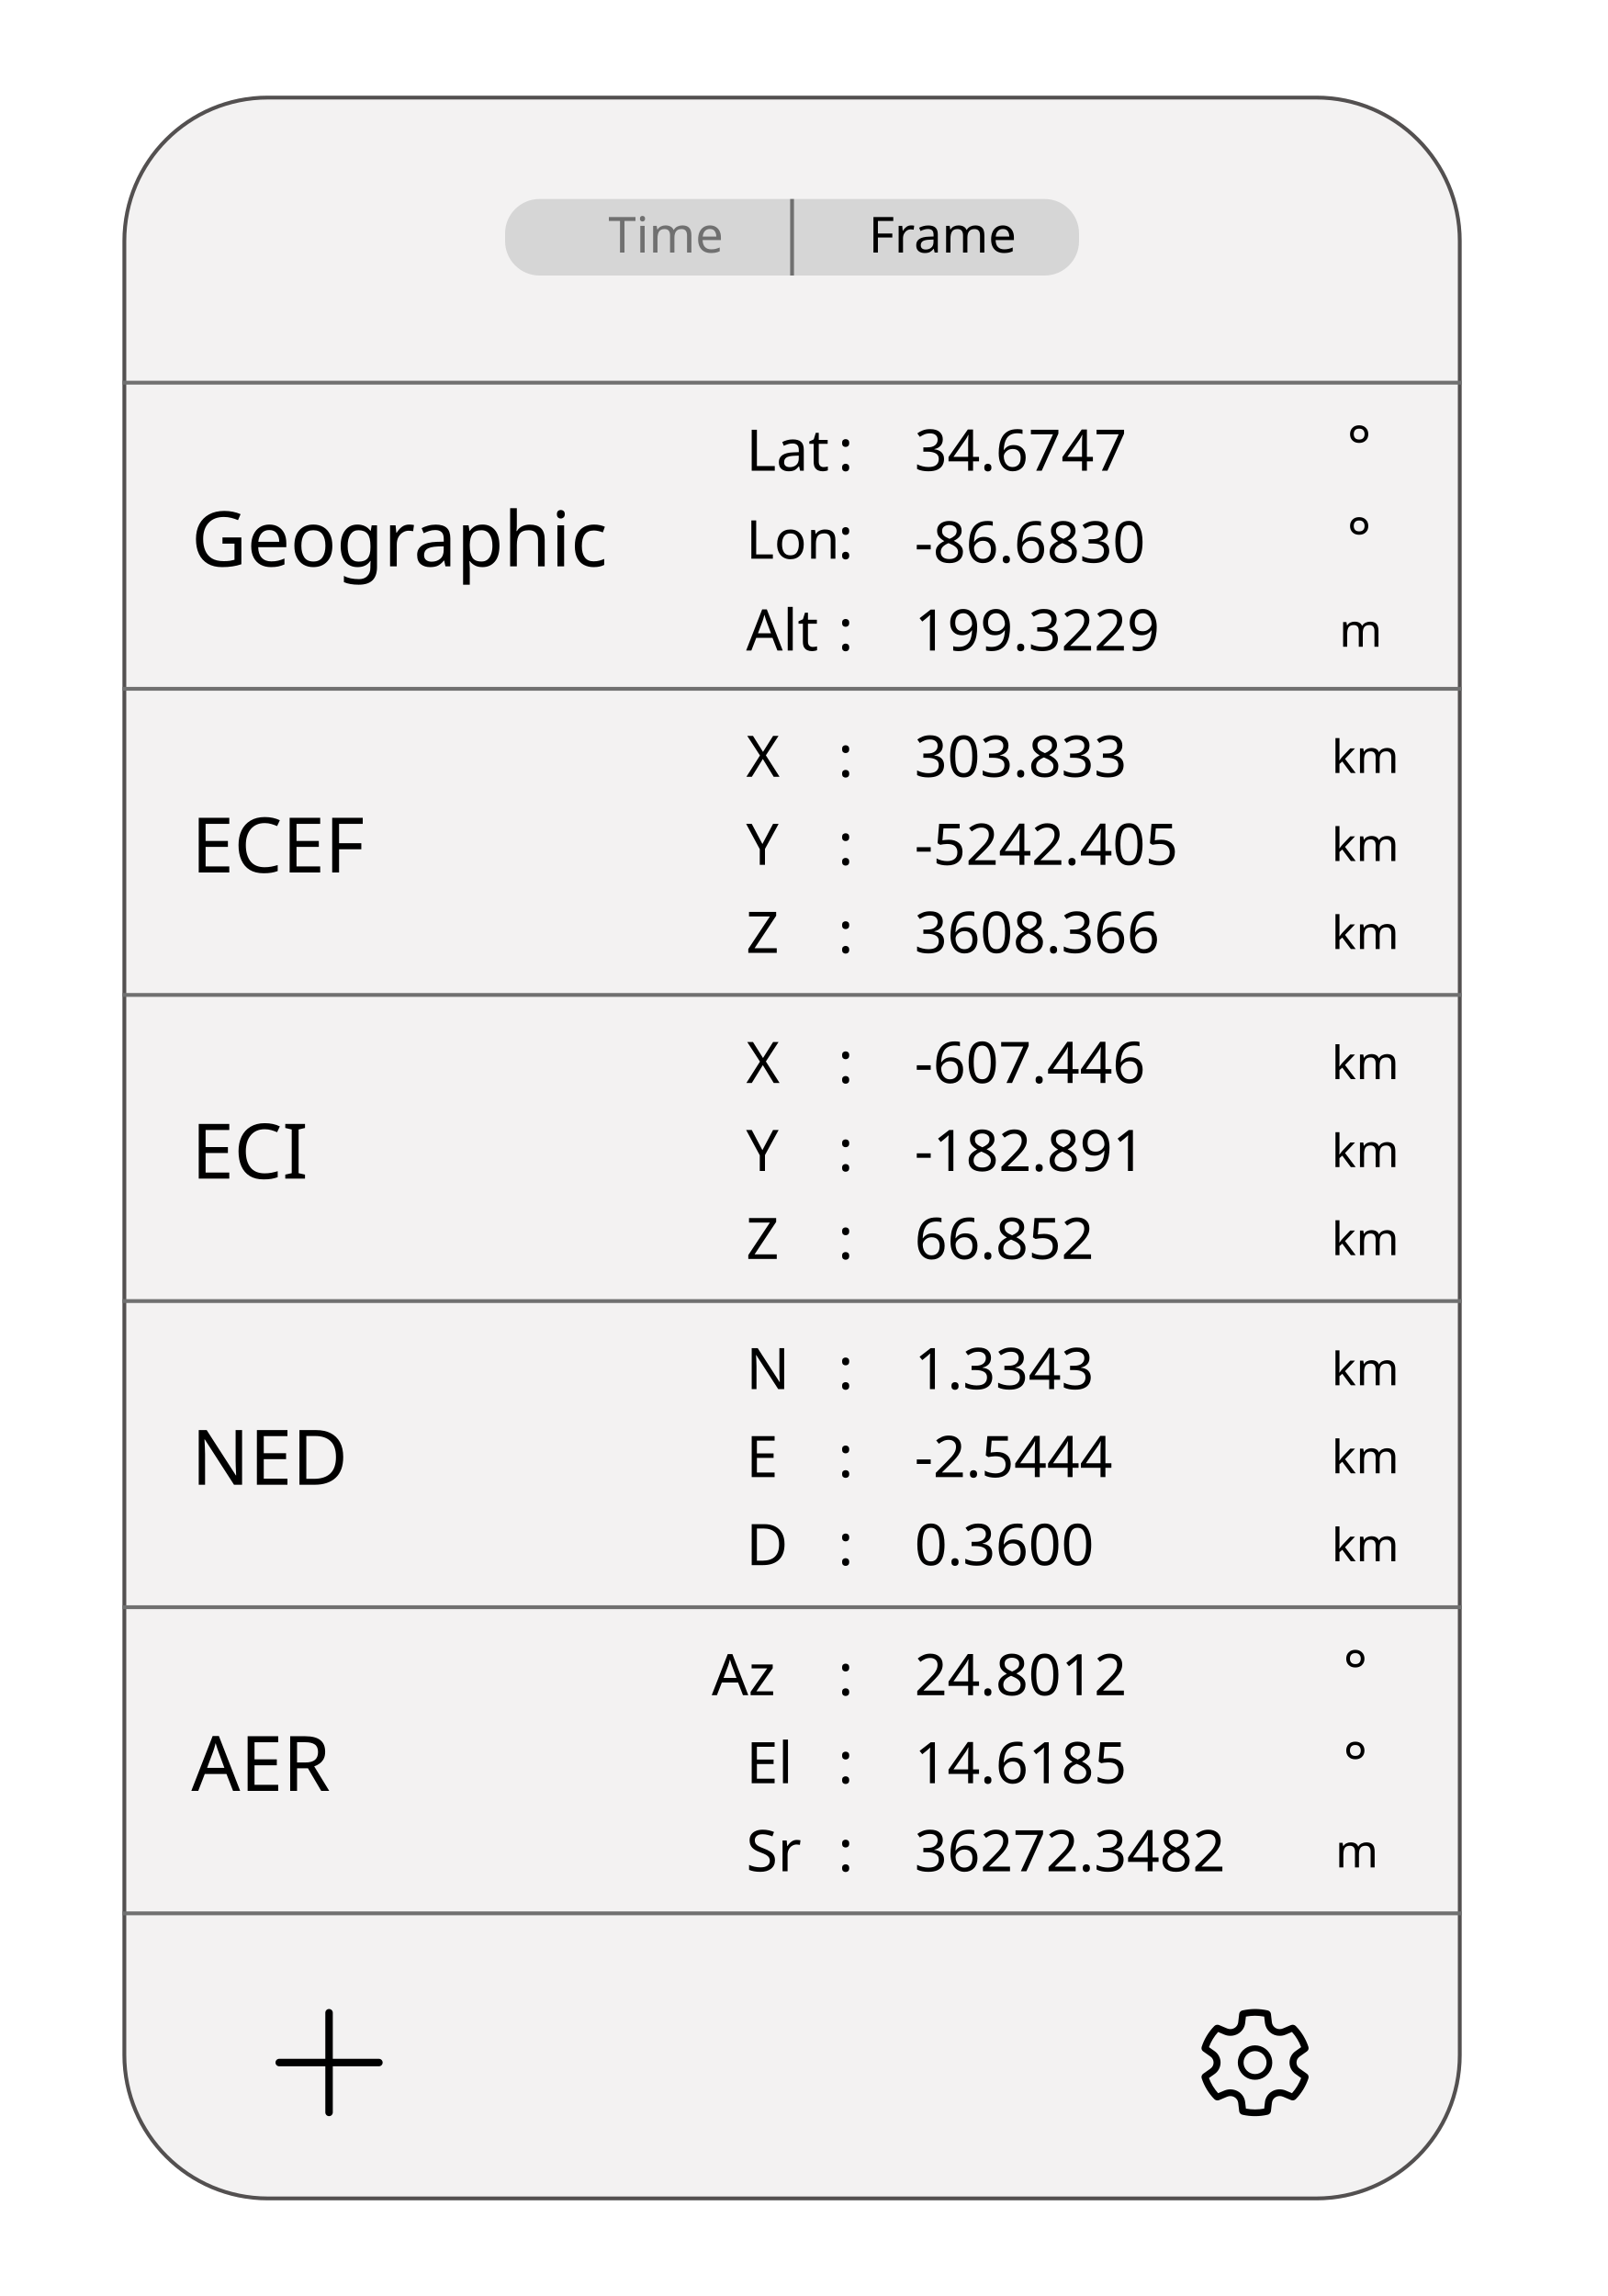
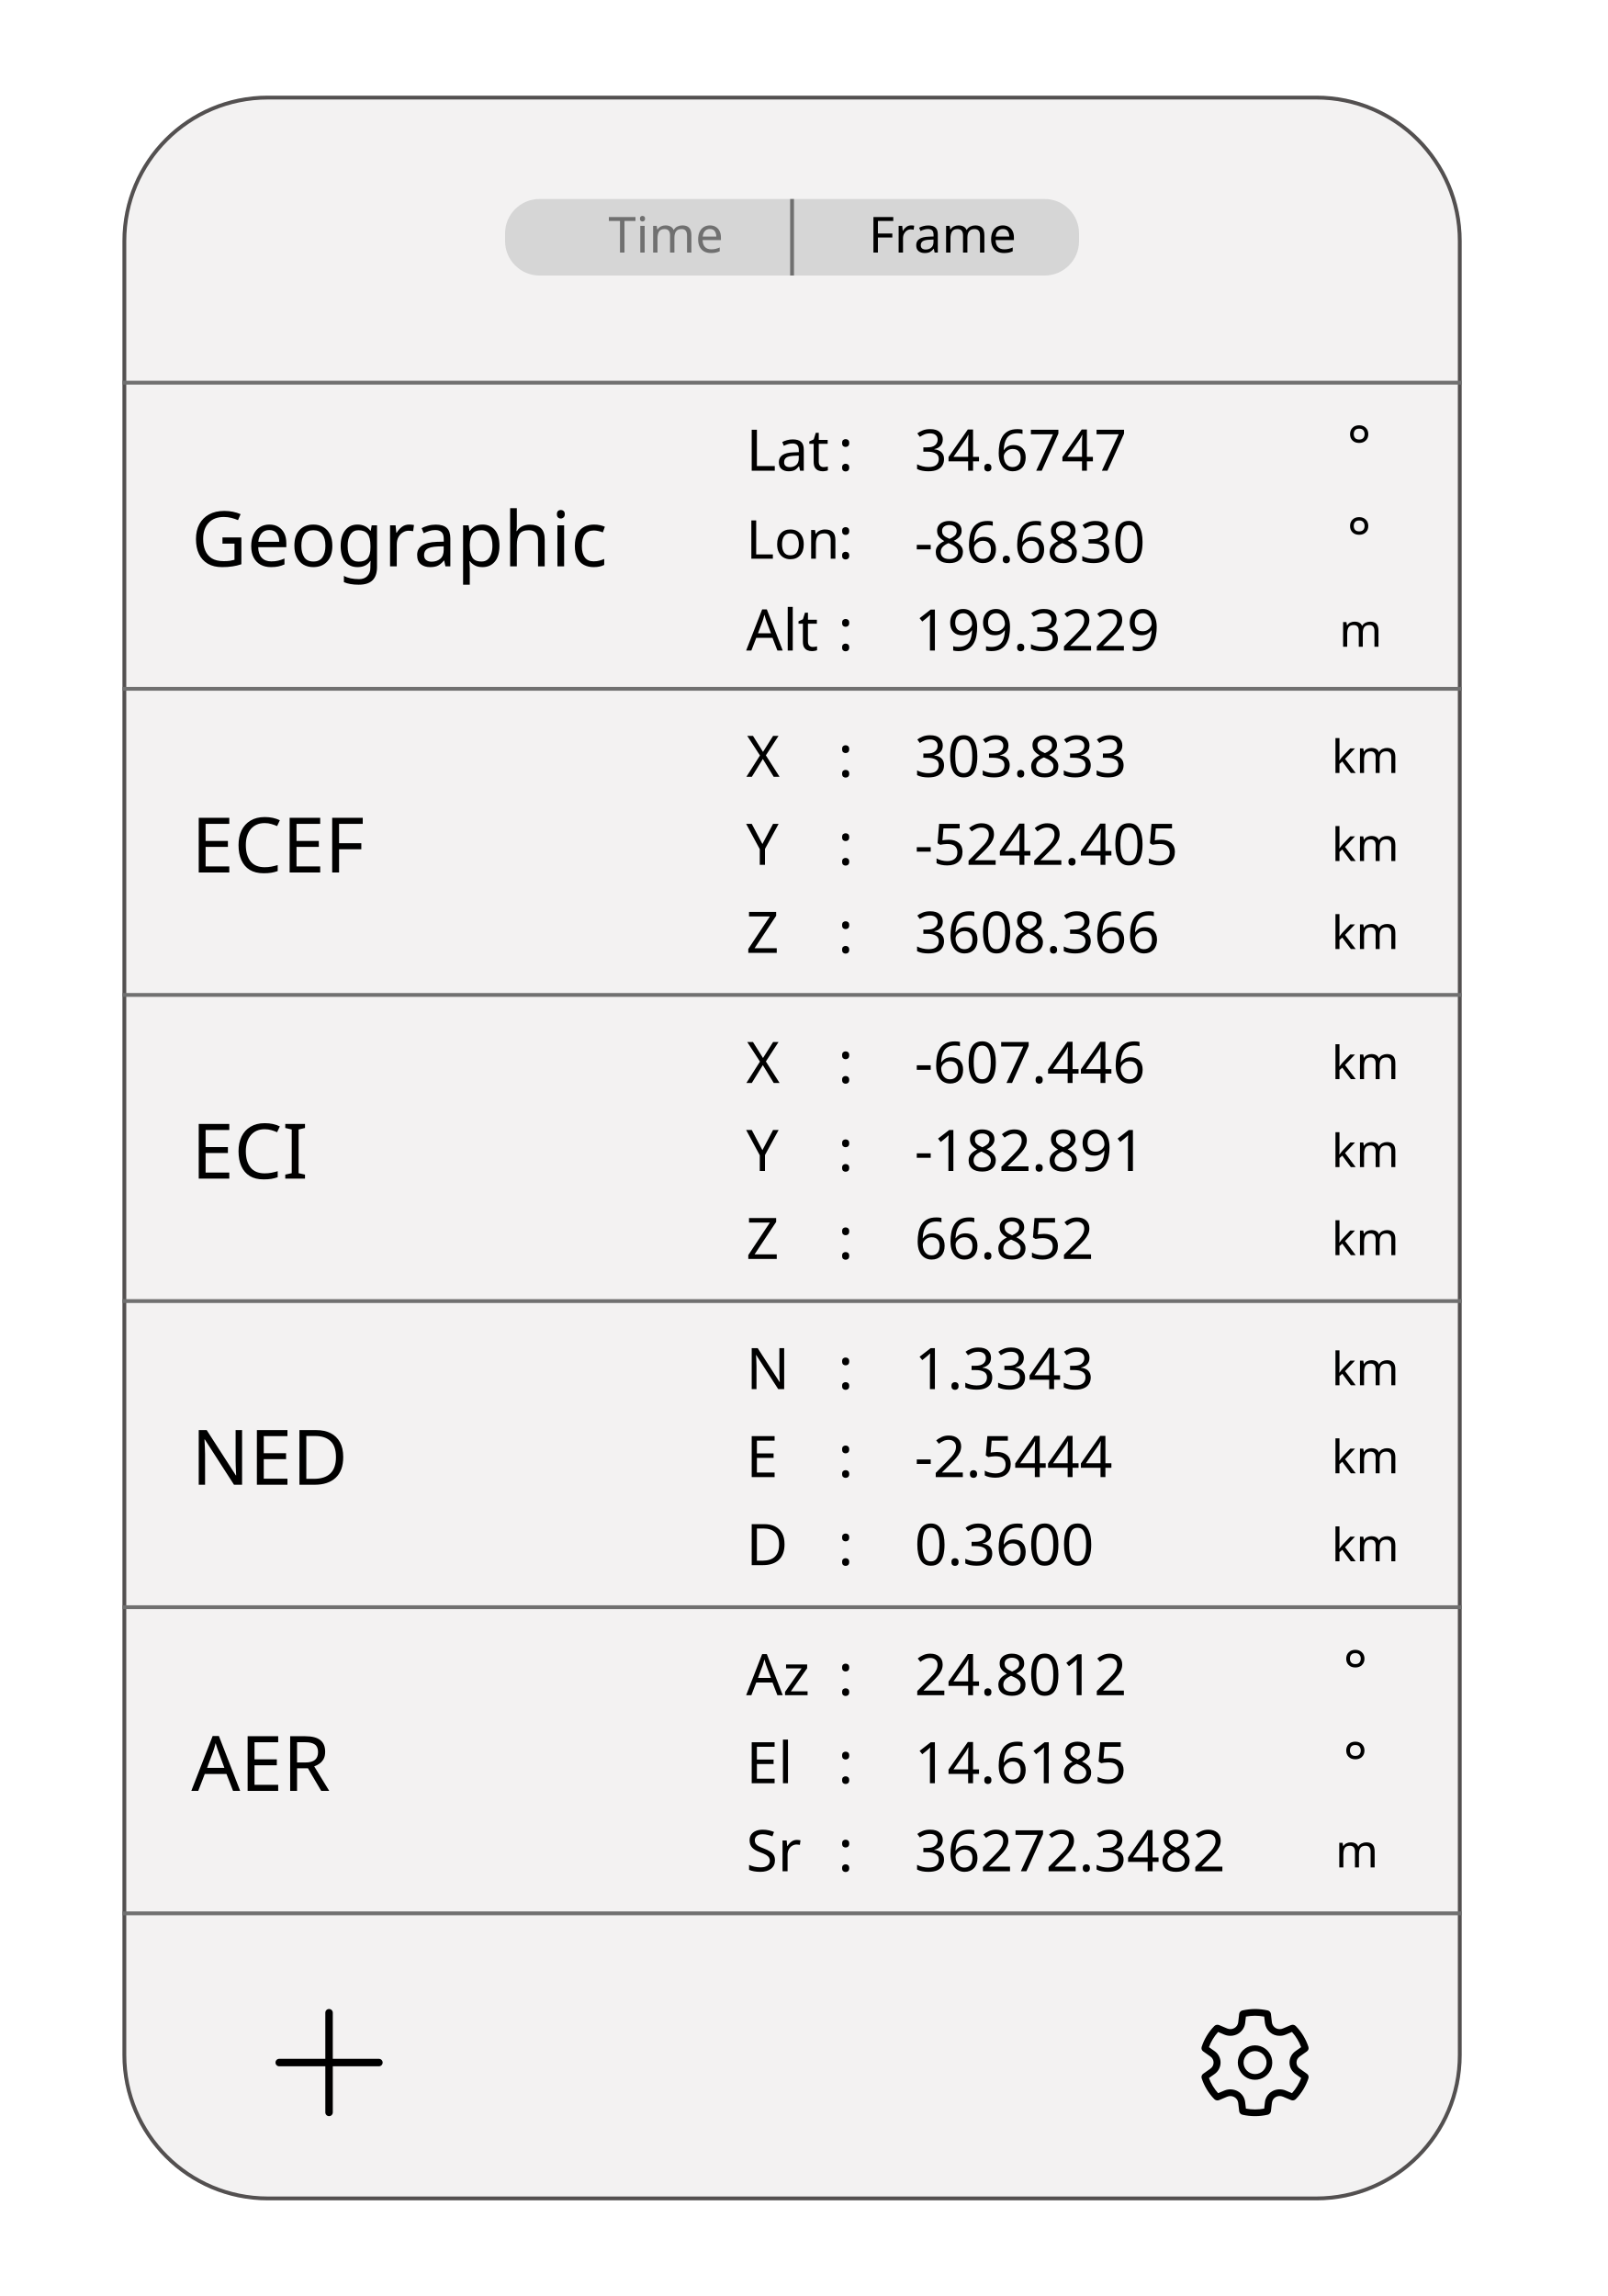
<svg xmlns="http://www.w3.org/2000/svg" width="420" height="600" viewBox="0 0 420 600">
  <defs>
    <clipPath id="b">
      <rect width="420" height="600" />
    </clipPath>
  </defs>
  <g id="a" clip-path="url(#b)">
    <g transform="translate(32 25)" fill="#f3f2f2" stroke="#535050" stroke-width="1">
      <rect width="350" height="550" rx="38" stroke="none" />
      <rect x="0.5" y="0.5" width="349" height="549" rx="37.5" fill="none" />
    </g>
    <line x2="350" transform="translate(32 100)" fill="none" stroke="#707070" stroke-width="1" />
    <g transform="translate(314 525)">
      <path d="M14,9.5a4.5,4.5,0,1,0,4.3,3.178A4.5,4.5,0,0,0,14,9.5ZM11,14a3,3,0,1,1,3,3A3,3,0,0,1,11,14Z" transform="translate(0 0)" />
      <path d="M25.885,25.794l-2.1-.885a2.175,2.175,0,0,0-1.877.1,1.961,1.961,0,0,0-1,1.5L20.649,28.7a1.093,1.093,0,0,1-.855.929,14.809,14.809,0,0,1-6.589,0,1.093,1.093,0,0,1-.855-.929L12.1,26.511a1.982,1.982,0,0,0-1.021-1.495,2.142,2.142,0,0,0-1.858-.1l-2.1.885a1.155,1.155,0,0,1-1.269-.251A13.95,13.95,0,0,1,2.55,20.1a1.053,1.053,0,0,1,.406-1.185L4.816,17.6a1.937,1.937,0,0,0,0-3.2L2.957,13.089A1.053,1.053,0,0,1,2.55,11.9a13.944,13.944,0,0,1,3.3-5.445,1.155,1.155,0,0,1,1.27-.25l2.094.883a2.133,2.133,0,0,0,1.867-.1,1.988,1.988,0,0,0,1.02-1.5L12.353,3.3a1.094,1.094,0,0,1,.871-.932A16.583,16.583,0,0,1,16.516,2a16.451,16.451,0,0,1,3.262.363,1.094,1.094,0,0,1,.871.932L20.9,5.488a2.041,2.041,0,0,0,2.056,1.77,2.1,2.1,0,0,0,.826-.168l2.095-.883a1.155,1.155,0,0,1,1.27.25,13.943,13.943,0,0,1,3.3,5.445,1.053,1.053,0,0,1-.406,1.186L28.184,14.4a1.928,1.928,0,0,0,0,3.2l1.858,1.314A1.053,1.053,0,0,1,30.45,20.1a13.951,13.951,0,0,1-3.3,5.445A1.155,1.155,0,0,1,25.885,25.794Zm-6.63-.231a3.723,3.723,0,0,1,1.735-2.068,4.072,4.072,0,0,1,3.525-.188l1.636.688a12.214,12.214,0,0,0,2.4-3.964L27.1,19.007h0a3.635,3.635,0,0,1,0-6.013h0l1.445-1.023a12.209,12.209,0,0,0-2.4-3.964l-1.622.684h0a4,4,0,0,1-1.566.317A3.842,3.842,0,0,1,19.088,5.68v0l-.2-1.7a14.558,14.558,0,0,0-2.375-.225,14.737,14.737,0,0,0-2.4.225l-.2,1.7A3.735,3.735,0,0,1,12,8.5a4.031,4.031,0,0,1-3.522.195L6.849,8.007a12.208,12.208,0,0,0-2.4,3.963L5.9,12.994a3.644,3.644,0,0,1,0,6.013L4.45,20.033A12.214,12.214,0,0,0,6.849,24l1.638-.689a4.038,4.038,0,0,1,3.5.188,3.729,3.729,0,0,1,1.922,2.813v.005l.2,1.708a12.907,12.907,0,0,0,4.78,0l.2-1.712A3.68,3.68,0,0,1,19.255,25.563Z" transform="translate(-2.5 -2)" />
    </g>
    <g transform="translate(72 525)">
      <path d="M17.978,16.023V3.981a.977.977,0,0,0-1.954,0V16.023H3.981a.977.977,0,1,0,0,1.954H16.025v12.05a.977.977,0,0,0,1.954,0V17.977l12.049,0a.977.977,0,1,0,0-1.954Z" transform="translate(-3.004 -3.004)" />
    </g>
    <line x2="350" transform="translate(32 180)" fill="none" stroke="#707070" stroke-width="1" />
    <line x2="350" transform="translate(32 260)" fill="none" stroke="#707070" stroke-width="1" />
    <line x2="350" transform="translate(32 340)" fill="none" stroke="#707070" stroke-width="1" />
    <line x2="350" transform="translate(32 420)" fill="none" stroke="#707070" stroke-width="1" />
    <line x2="350" transform="translate(32 500)" fill="none" stroke="#707070" stroke-width="1" />
    <rect width="150" height="20" rx="9" transform="translate(132 52)" fill="#d6d6d6" />
    <text transform="translate(159 66)" fill="#707070" font-size="13" font-family="SegoeUI, Segoe UI">
      <tspan x="0" y="0">Time</tspan>
    </text>
    <text transform="translate(227 66)" font-size="13" font-family="SegoeUI, Segoe UI">
      <tspan x="0" y="0">Frame</tspan>
    </text>
    <line y2="20" transform="translate(207 52)" fill="none" stroke="#707070" stroke-width="1" />
    <g transform="translate(50 106)">
      <text transform="translate(0 20)" font-size="20" font-family="SegoeUI, Segoe UI">
        <tspan x="0" y="22">Geographic</tspan>
      </text>
      <g transform="translate(145)">
        <text transform="translate(0 1)" font-size="15" font-family="SegoeUI, Segoe UI">
          <tspan x="0" y="16">Lat</tspan>
        </text>
        <text transform="translate(157 16)" font-size="15" font-family="SegoeUI, Segoe UI">
          <tspan x="0" y="0">°</tspan>
        </text>
        <text transform="translate(44 1)" font-size="15" font-family="SegoeUI, Segoe UI">
          <tspan x="0" y="16">34.6747</tspan>
        </text>
        <text transform="translate(24 17)" font-size="15" font-family="SegoeUI, Segoe UI">
          <tspan x="0" y="0">:</tspan>
        </text>
      </g>
      <g transform="translate(145 24)">
        <text transform="translate(0 1)" font-size="14" font-family="SegoeUI, Segoe UI">
          <tspan x="0" y="15">Lon</tspan>
        </text>
        <text transform="translate(157 16)" font-size="15" font-family="SegoeUI, Segoe UI">
          <tspan x="0" y="0">°</tspan>
        </text>
        <text transform="translate(44 1)" font-size="15" font-family="SegoeUI, Segoe UI">
          <tspan x="0" y="16">-86.6830</tspan>
        </text>
      </g>
      <g transform="translate(145 48)">
        <text font-size="15" font-family="SegoeUI, Segoe UI">
          <tspan x="0" y="16">Alt</tspan>
        </text>
        <text transform="translate(155 15)" font-size="12" font-family="SegoeUI, Segoe UI">
          <tspan x="0" y="0">m</tspan>
        </text>
        <text transform="translate(44)" font-size="15" font-family="SegoeUI, Segoe UI">
          <tspan x="0" y="16">199.3229</tspan>
        </text>
      </g>
    </g>
    <text transform="translate(219 146)" font-size="15" font-family="SegoeUI, Segoe UI">
      <tspan x="0" y="0">:</tspan>
    </text>
    <text transform="translate(219 170)" font-size="15" font-family="SegoeUI, Segoe UI">
      <tspan x="0" y="0">:</tspan>
    </text>
    <g transform="translate(50 187)">
      <text transform="translate(298 15)" font-size="12" font-family="SegoeUI, Segoe UI">
        <tspan x="0" y="0">km</tspan>
      </text>
      <text transform="translate(189)" font-size="15" font-family="SegoeUI, Segoe UI">
        <tspan x="0" y="16">303.833</tspan>
      </text>
      <text transform="translate(298 38)" font-size="12" font-family="SegoeUI, Segoe UI">
        <tspan x="0" y="0">km</tspan>
      </text>
      <text transform="translate(189 23)" font-size="15" font-family="SegoeUI, Segoe UI">
        <tspan x="0" y="16">-5242.405</tspan>
      </text>
      <text transform="translate(298 61)" font-size="12" font-family="SegoeUI, Segoe UI">
        <tspan x="0" y="0">km</tspan>
      </text>
      <text transform="translate(189 46)" font-size="15" font-family="SegoeUI, Segoe UI">
        <tspan x="0" y="16">3608.366</tspan>
      </text>
      <text transform="translate(0 19)" font-size="20" font-family="SegoeUI, Segoe UI">
        <tspan x="0" y="22">ECEF</tspan>
      </text>
      <text transform="translate(145)" font-size="15" font-family="SegoeUI, Segoe UI">
        <tspan x="0" y="16">X</tspan>
      </text>
      <text transform="translate(169 16)" font-size="15" font-family="SegoeUI, Segoe UI">
        <tspan x="0" y="0">:</tspan>
      </text>
      <text transform="translate(145 23)" font-size="15" font-family="SegoeUI, Segoe UI">
        <tspan x="0" y="16">Y</tspan>
      </text>
      <text transform="translate(169 39)" font-size="15" font-family="SegoeUI, Segoe UI">
        <tspan x="0" y="0">:</tspan>
      </text>
      <text transform="translate(145 46)" font-size="15" font-family="SegoeUI, Segoe UI">
        <tspan x="0" y="16">Z</tspan>
      </text>
      <text transform="translate(169 62)" font-size="15" font-family="SegoeUI, Segoe UI">
        <tspan x="0" y="0">:</tspan>
      </text>
    </g>
    <g transform="translate(50 267)">
      <text transform="translate(298 15)" font-size="12" font-family="SegoeUI, Segoe UI">
        <tspan x="0" y="0">km</tspan>
      </text>
      <text transform="translate(189)" font-size="15" font-family="SegoeUI, Segoe UI">
        <tspan x="0" y="16">-607.446</tspan>
      </text>
      <text transform="translate(298 38)" font-size="12" font-family="SegoeUI, Segoe UI">
        <tspan x="0" y="0">km</tspan>
      </text>
      <text transform="translate(189 23)" font-size="15" font-family="SegoeUI, Segoe UI">
        <tspan x="0" y="16">-182.891</tspan>
      </text>
      <text transform="translate(298 61)" font-size="12" font-family="SegoeUI, Segoe UI">
        <tspan x="0" y="0">km</tspan>
      </text>
      <text transform="translate(189 46)" font-size="15" font-family="SegoeUI, Segoe UI">
        <tspan x="0" y="16">66.852</tspan>
      </text>
      <text transform="translate(0 19)" font-size="20" font-family="SegoeUI, Segoe UI">
        <tspan x="0" y="22">ECI</tspan>
      </text>
      <text transform="translate(145)" font-size="15" font-family="SegoeUI, Segoe UI">
        <tspan x="0" y="16">X</tspan>
      </text>
      <text transform="translate(169 16)" font-size="15" font-family="SegoeUI, Segoe UI">
        <tspan x="0" y="0">:</tspan>
      </text>
      <text transform="translate(145 23)" font-size="15" font-family="SegoeUI, Segoe UI">
        <tspan x="0" y="16">Y</tspan>
      </text>
      <text transform="translate(169 39)" font-size="15" font-family="SegoeUI, Segoe UI">
        <tspan x="0" y="0">:</tspan>
      </text>
      <text transform="translate(145 46)" font-size="15" font-family="SegoeUI, Segoe UI">
        <tspan x="0" y="16">Z</tspan>
      </text>
      <text transform="translate(169 62)" font-size="15" font-family="SegoeUI, Segoe UI">
        <tspan x="0" y="0">:</tspan>
      </text>
    </g>
    <g transform="translate(50 347)">
      <text transform="translate(298 15)" font-size="12" font-family="SegoeUI, Segoe UI">
        <tspan x="0" y="0">km</tspan>
      </text>
      <text transform="translate(189)" font-size="15" font-family="SegoeUI, Segoe UI">
        <tspan x="0" y="16">1.3343</tspan>
      </text>
      <text transform="translate(298 38)" font-size="12" font-family="SegoeUI, Segoe UI">
        <tspan x="0" y="0">km</tspan>
      </text>
      <text transform="translate(189 23)" font-size="15" font-family="SegoeUI, Segoe UI">
        <tspan x="0" y="16">-2.5444</tspan>
      </text>
      <text transform="translate(298 61)" font-size="12" font-family="SegoeUI, Segoe UI">
        <tspan x="0" y="0">km</tspan>
      </text>
      <text transform="translate(189 46)" font-size="15" font-family="SegoeUI, Segoe UI">
        <tspan x="0" y="16">0.3600</tspan>
      </text>
      <text transform="translate(0 19)" font-size="20" font-family="SegoeUI, Segoe UI">
        <tspan x="0" y="22">NED</tspan>
      </text>
      <text transform="translate(145)" font-size="15" font-family="SegoeUI, Segoe UI">
        <tspan x="0" y="16">N</tspan>
      </text>
      <text transform="translate(169 16)" font-size="15" font-family="SegoeUI, Segoe UI">
        <tspan x="0" y="0">:</tspan>
      </text>
      <text transform="translate(145 23)" font-size="15" font-family="SegoeUI, Segoe UI">
        <tspan x="0" y="16">E</tspan>
      </text>
      <text transform="translate(169 39)" font-size="15" font-family="SegoeUI, Segoe UI">
        <tspan x="0" y="0">:</tspan>
      </text>
      <text transform="translate(145 46)" font-size="15" font-family="SegoeUI, Segoe UI">
        <tspan x="0" y="16">D</tspan>
      </text>
      <text transform="translate(169 62)" font-size="15" font-family="SegoeUI, Segoe UI">
        <tspan x="0" y="0">:</tspan>
      </text>
    </g>
    <g transform="translate(50 426)">
      <text transform="translate(301 16)" font-size="15" font-family="SegoeUI, Segoe UI">
        <tspan x="0" y="0">°</tspan>
      </text>
      <text transform="translate(189 1)" font-size="15" font-family="SegoeUI, Segoe UI">
        <tspan x="0" y="16">24.8012</tspan>
      </text>
      <text transform="translate(301 40)" font-size="15" font-family="SegoeUI, Segoe UI">
        <tspan x="0" y="0">°</tspan>
      </text>
      <text transform="translate(189 24)" font-size="15" font-family="SegoeUI, Segoe UI">
        <tspan x="0" y="16">14.6185</tspan>
      </text>
      <text transform="translate(299 62)" font-size="12" font-family="SegoeUI, Segoe UI">
        <tspan x="0" y="0">m</tspan>
      </text>
      <text transform="translate(189 47)" font-size="15" font-family="SegoeUI, Segoe UI">
        <tspan x="0" y="16">36272.3482</tspan>
      </text>
      <text transform="translate(0 20)" font-size="20" font-family="SegoeUI, Segoe UI">
        <tspan x="0" y="22">AER</tspan>
      </text>
-       <text transform="translate(136 1)" font-size="15" font-family="SegoeUI, Segoe UI">
+       <text transform="translate(145 1)" font-size="15" font-family="SegoeUI, Segoe UI">
        <tspan x="0" y="16">Az</tspan>
      </text>
      <text transform="translate(169 17)" font-size="15" font-family="SegoeUI, Segoe UI">
        <tspan x="0" y="0">:</tspan>
      </text>
      <text transform="translate(145 24)" font-size="15" font-family="SegoeUI, Segoe UI">
        <tspan x="0" y="16">El</tspan>
      </text>
      <text transform="translate(169 40)" font-size="15" font-family="SegoeUI, Segoe UI">
        <tspan x="0" y="0">:</tspan>
      </text>
      <text transform="translate(145 47)" font-size="15" font-family="SegoeUI, Segoe UI">
        <tspan x="0" y="16">Sr</tspan>
      </text>
      <text transform="translate(169 63)" font-size="15" font-family="SegoeUI, Segoe UI">
        <tspan x="0" y="0">:</tspan>
      </text>
    </g>
  </g>
</svg>
